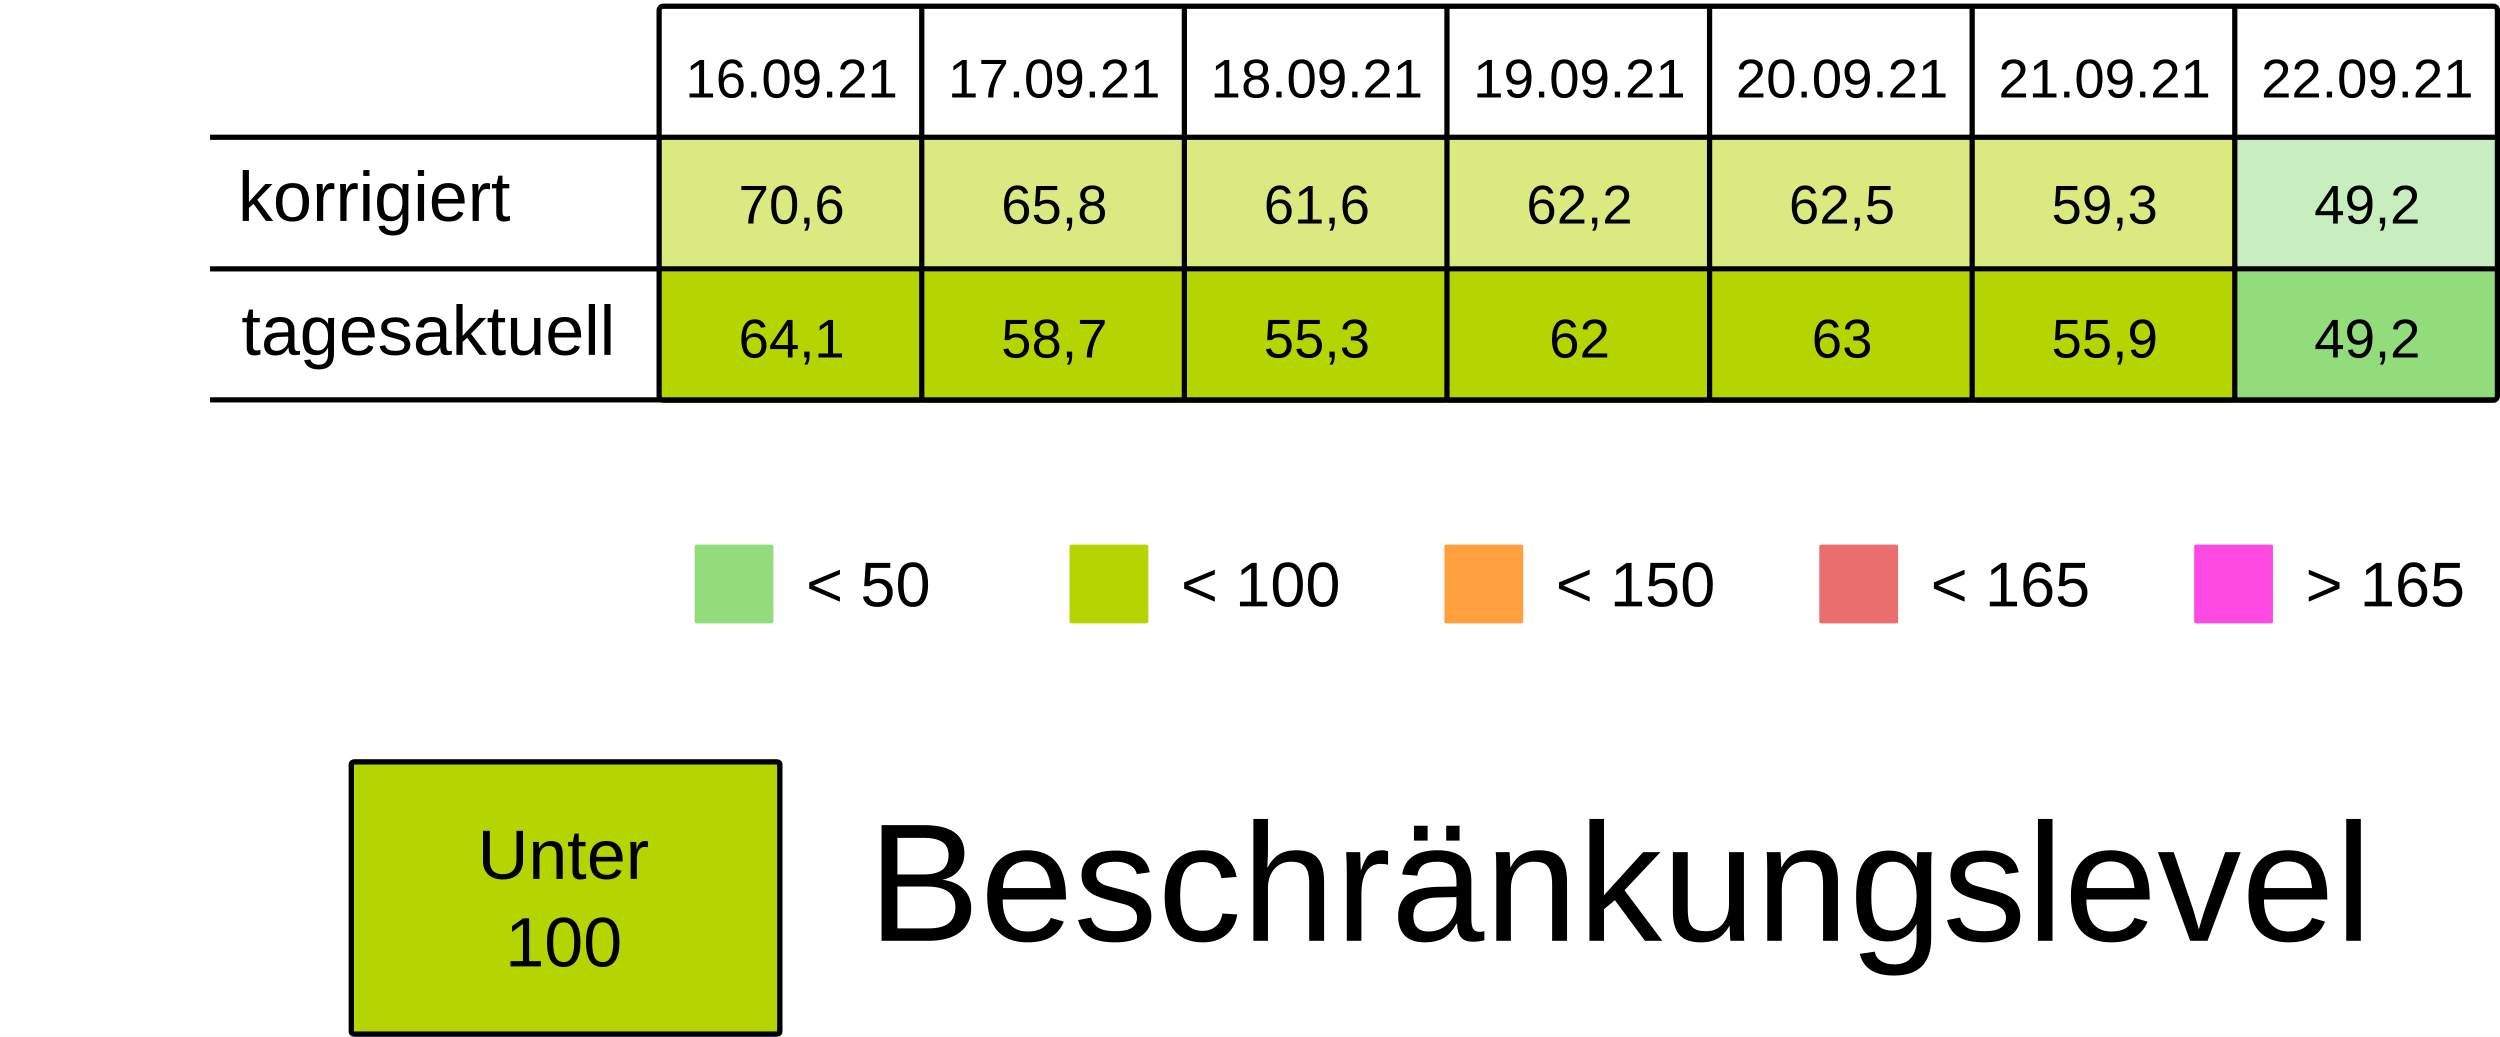
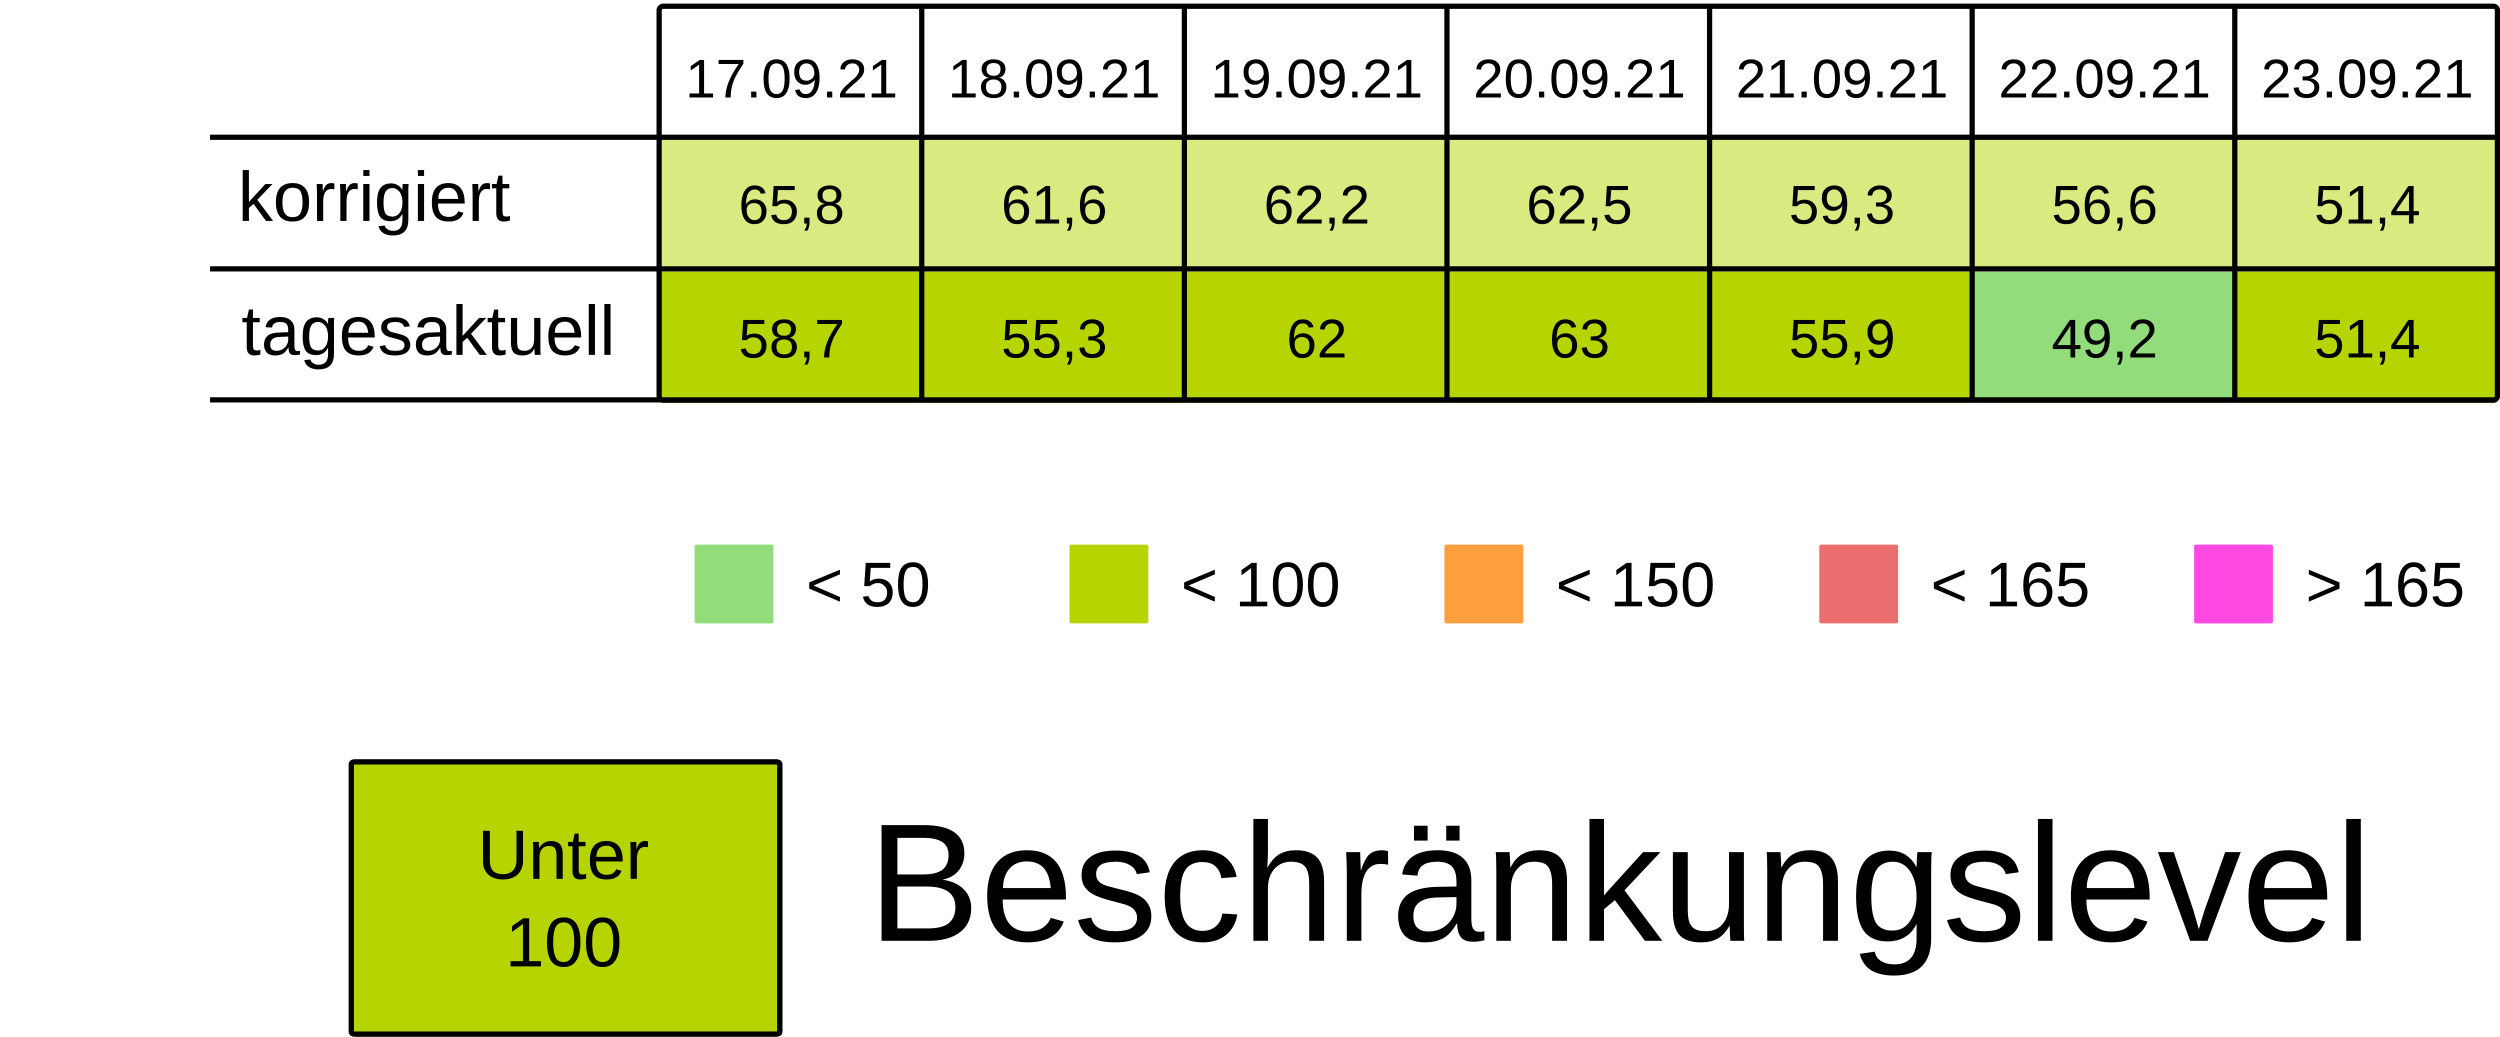
<svg xmlns="http://www.w3.org/2000/svg" viewBox="0 0 125.94 52.229" height="197.399" width="475.994">
  <rect width="100%" height="100%" x="-.001" fill="#fff" />
  <g transform="translate(-13.231 -25.355)">
    <rect ry=".106" rx=".169" y="32.284" x="46.434" height="6.615" width="13.229" fill="#B5D4007F" />
    <rect ry=".106" rx=".169" y="32.284" x="59.664" height="6.615" width="13.229" fill="#B5D4007F" />
    <rect ry=".106" rx=".169" y="32.284" x="72.893" height="6.615" width="13.229" fill="#B5D4007F" />
    <rect ry=".106" rx=".169" y="32.284" x="86.122" height="6.615" width="13.229" fill="#B5D4007F" />
    <rect ry=".106" rx=".169" y="32.284" x="99.351" height="6.615" width="13.229" fill="#B5D4007F" />
    <rect ry=".106" rx=".169" y="32.284" x="112.58" height="6.615" width="13.229" fill="#B5D4007F" />
-     <rect ry=".106" rx=".169" y="32.284" x="125.809" height="6.615" width="13.229" fill="#92dc7c7F" />
+     <rect ry=".106" rx=".169" y="32.284" x="125.809" height="6.615" width="13.229" fill="#B5D4007F" />
    <text y="30.266" x="53.113" style="line-height:125%;-inkscape-font-specification:Arial;text-align:center" font-weight="400" font-size="2.749" letter-spacing="0" word-spacing="0" font-family="Arial" text-anchor="middle" stroke-width=".064">
-       <tspan style="text-align:center" y="30.266" x="53.113">16.09.21</tspan>
+       <tspan style="text-align:center" y="30.266" x="53.113">17.09.21</tspan>
    </text>
    <text y="30.266" x="66.342" style="line-height:125%;-inkscape-font-specification:Arial;text-align:center" font-weight="400" font-size="2.749" letter-spacing="0" word-spacing="0" font-family="Arial" text-anchor="middle" stroke-width=".064">
-       <tspan style="text-align:center" y="30.266" x="66.342">17.09.21</tspan>
+       <tspan style="text-align:center" y="30.266" x="66.342">18.09.21</tspan>
    </text>
    <text y="30.266" x="79.571" style="line-height:125%;-inkscape-font-specification:Arial;text-align:center" font-weight="400" font-size="2.749" letter-spacing="0" word-spacing="0" font-family="Arial" text-anchor="middle" stroke-width=".064">
-       <tspan style="text-align:center" y="30.266" x="79.571">18.09.21</tspan>
+       <tspan style="text-align:center" y="30.266" x="79.571">19.09.21</tspan>
    </text>
    <text y="30.266" x="92.8" style="line-height:125%;-inkscape-font-specification:Arial;text-align:center" font-weight="400" font-size="2.749" letter-spacing="0" word-spacing="0" font-family="Arial" text-anchor="middle" stroke-width=".064">
-       <tspan style="text-align:center" y="30.266" x="92.8">19.09.21</tspan>
+       <tspan style="text-align:center" y="30.266" x="92.8">20.09.21</tspan>
    </text>
    <text y="30.266" x="106.029" style="line-height:125%;-inkscape-font-specification:Arial;text-align:center" font-weight="400" font-size="2.749" letter-spacing="0" word-spacing="0" font-family="Arial" text-anchor="middle" stroke-width=".064">
-       <tspan style="text-align:center" y="30.266" x="106.029">20.09.21</tspan>
+       <tspan style="text-align:center" y="30.266" x="106.029">21.09.21</tspan>
    </text>
    <text y="30.266" x="119.258" style="line-height:125%;-inkscape-font-specification:Arial;text-align:center" font-weight="400" font-size="2.749" letter-spacing="0" word-spacing="0" font-family="Arial" text-anchor="middle" stroke-width=".064">
-       <tspan style="text-align:center" y="30.266" x="119.258">21.09.21</tspan>
+       <tspan style="text-align:center" y="30.266" x="119.258">22.09.21</tspan>
    </text>
    <text y="30.266" x="132.488" style="line-height:125%;-inkscape-font-specification:Arial;text-align:center" font-weight="400" font-size="2.749" letter-spacing="0" word-spacing="0" font-family="Arial" text-anchor="middle" stroke-width=".064">
-       <tspan style="text-align:center" y="30.266" x="132.488">22.09.21</tspan>
+       <tspan style="text-align:center" y="30.266" x="132.488">23.09.21</tspan>
    </text>
    <text y="36.616" x="53.113" style="line-height:125%;-inkscape-font-specification:Arial;text-align:center" font-weight="400" font-size="2.749" letter-spacing="0" word-spacing="0" font-family="Arial" text-anchor="middle" stroke-width=".064">
-       <tspan style="text-align:center" y="36.616" x="53.113">70,6</tspan>
+       <tspan style="text-align:center" y="36.616" x="53.113">65,8</tspan>
    </text>
    <text y="36.616" x="66.342" style="line-height:125%;-inkscape-font-specification:Arial;text-align:center" font-weight="400" font-size="2.749" letter-spacing="0" word-spacing="0" font-family="Arial" text-anchor="middle" stroke-width=".064">
-       <tspan style="text-align:center" y="36.616" x="66.342">65,8</tspan>
+       <tspan style="text-align:center" y="36.616" x="66.342">61,6</tspan>
    </text>
    <text y="36.616" x="79.571" style="line-height:125%;-inkscape-font-specification:Arial;text-align:center" font-weight="400" font-size="2.749" letter-spacing="0" word-spacing="0" font-family="Arial" text-anchor="middle" stroke-width=".064">
-       <tspan style="text-align:center" y="36.616" x="79.571">61,6</tspan>
+       <tspan style="text-align:center" y="36.616" x="79.571">62,2</tspan>
    </text>
    <text y="36.616" x="92.8" style="line-height:125%;-inkscape-font-specification:Arial;text-align:center" font-weight="400" font-size="2.749" letter-spacing="0" word-spacing="0" font-family="Arial" text-anchor="middle" stroke-width=".064">
-       <tspan style="text-align:center" y="36.616" x="92.8">62,2</tspan>
+       <tspan style="text-align:center" y="36.616" x="92.8">62,5</tspan>
    </text>
    <text y="36.616" x="106.029" style="line-height:125%;-inkscape-font-specification:Arial;text-align:center" font-weight="400" font-size="2.749" letter-spacing="0" word-spacing="0" font-family="Arial" text-anchor="middle" stroke-width=".064">
-       <tspan style="text-align:center" y="36.616" x="106.029">62,5</tspan>
+       <tspan style="text-align:center" y="36.616" x="106.029">59,3</tspan>
    </text>
    <text y="36.616" x="119.258" style="line-height:125%;-inkscape-font-specification:Arial;text-align:center" font-weight="400" font-size="2.749" letter-spacing="0" word-spacing="0" font-family="Arial" text-anchor="middle" stroke-width=".064">
-       <tspan style="text-align:center" y="36.616" x="119.258">59,3</tspan>
+       <tspan style="text-align:center" y="36.616" x="119.258">56,6</tspan>
    </text>
    <text y="36.616" x="132.488" style="line-height:125%;-inkscape-font-specification:Arial;text-align:center" font-weight="400" font-size="2.749" letter-spacing="0" word-spacing="0" font-family="Arial" text-anchor="middle" stroke-width=".064">
-       <tspan style="text-align:center" y="36.616" x="132.488">49,2</tspan>
+       <tspan style="text-align:center" y="36.616" x="132.488">51,4</tspan>
    </text>
    <rect ry=".071" rx=".12" y="52.79" x="48.224" height="3.969" width="3.969" fill="#92dc7c" />
    <text y="55.896" x="53.84" style="line-height:125%;-inkscape-font-specification:Arial" font-weight="400" font-size="3.175" letter-spacing="0" word-spacing="0" font-family="Arial" stroke-width=".265">
      <tspan y="55.896" x="53.84">&lt; 50</tspan>
    </text>
    <rect ry=".071" rx=".12" y="52.79" x="67.11" height="3.969" width="3.969" fill="#B5D400" />
    <text y="55.896" x="72.726" style="line-height:125%;-inkscape-font-specification:Arial" font-weight="400" font-size="3.175" letter-spacing="0" word-spacing="0" font-family="Arial" stroke-width=".265">
      <tspan y="55.896" x="72.726">&lt; 100</tspan>
    </text>
    <rect ry=".071" rx=".12" y="52.79" x="104.88" height="3.969" width="3.969" fill="#ea6e6e" />
    <text y="55.896" x="110.496" style="line-height:125%;-inkscape-font-specification:Arial" font-weight="400" font-size="3.175" letter-spacing="0" word-spacing="0" font-family="Arial" stroke-width=".265">
      <tspan y="55.896" x="110.496">&lt; 165</tspan>
    </text>
    <rect ry=".071" rx=".12" y="52.79" x="123.765" height="3.969" width="3.969" fill="#FF49E3" />
    <text y="55.896" x="129.381" style="line-height:125%;-inkscape-font-specification:Arial" font-weight="400" font-size="3.175" letter-spacing="0" word-spacing="0" font-family="Arial" stroke-width=".265">
      <tspan y="55.896" x="129.381">&gt; 165</tspan>
    </text>
    <rect ry=".071" rx=".12" y="52.79" x="85.995" height="3.969" width="3.969" fill="#ff9f3d" />
    <text y="55.896" x="91.61" style="line-height:125%;-inkscape-font-specification:Arial" font-weight="400" font-size="3.175" letter-spacing="0" word-spacing="0" font-family="Arial" stroke-width=".265">
      <tspan y="55.896" x="91.61">&lt; 150</tspan>
    </text>
    <rect ry=".106" rx=".169" y="39.031" x="46.435" height="6.615" width="13.229" fill="#B5D400" />
    <rect ry=".106" rx=".169" y="39.031" x="59.665" height="6.615" width="13.229" fill="#B5D400" />
    <rect ry=".106" rx=".169" y="39.031" x="72.894" height="6.615" width="13.229" fill="#B5D400" />
    <rect ry=".106" rx=".169" y="39.031" x="86.123" height="6.615" width="13.229" fill="#B5D400" />
    <rect ry=".106" rx=".169" y="39.031" x="99.352" height="6.615" width="13.229" fill="#B5D400" />
-     <rect ry=".106" rx=".169" y="39.031" x="112.581" height="6.615" width="13.229" fill="#B5D400" />
-     <rect ry=".106" rx=".169" y="39.031" x="125.81" height="6.615" width="13.229" fill="#92dc7c" />
+     <rect ry=".106" rx=".169" y="39.031" x="112.581" height="6.615" width="13.229" fill="#92dc7c" />
+     <rect ry=".106" rx=".169" y="39.031" x="125.81" height="6.615" width="13.229" fill="#B5D400" />
    <text y="43.363" x="53.114" style="line-height:125%;-inkscape-font-specification:Arial;text-align:center" font-weight="400" font-size="2.749" letter-spacing="0" word-spacing="0" font-family="Arial" text-anchor="middle" stroke-width=".064">
-       <tspan style="text-align:center" y="43.363" x="53.114">64,1</tspan>
+       <tspan style="text-align:center" y="43.363" x="53.114">58,7</tspan>
    </text>
    <text y="43.363" x="66.343" style="line-height:125%;-inkscape-font-specification:Arial;text-align:center" font-weight="400" font-size="2.749" letter-spacing="0" word-spacing="0" font-family="Arial" text-anchor="middle" stroke-width=".064">
-       <tspan style="text-align:center" y="43.363" x="66.343">58,7</tspan>
+       <tspan style="text-align:center" y="43.363" x="66.343">55,3</tspan>
    </text>
    <text y="43.363" x="79.572" style="line-height:125%;-inkscape-font-specification:Arial;text-align:center" font-weight="400" font-size="2.749" letter-spacing="0" word-spacing="0" font-family="Arial" text-anchor="middle" stroke-width=".064">
-       <tspan style="text-align:center" y="43.363" x="79.572">55,3</tspan>
+       <tspan style="text-align:center" y="43.363" x="79.572">62</tspan>
    </text>
    <text y="43.363" x="92.801" style="line-height:125%;-inkscape-font-specification:Arial;text-align:center" font-weight="400" font-size="2.749" letter-spacing="0" word-spacing="0" font-family="Arial" text-anchor="middle" stroke-width=".064">
-       <tspan style="text-align:center" y="43.363" x="92.801">62</tspan>
+       <tspan style="text-align:center" y="43.363" x="92.801">63</tspan>
    </text>
    <text y="43.363" x="106.03" style="line-height:125%;-inkscape-font-specification:Arial;text-align:center" font-weight="400" font-size="2.749" letter-spacing="0" word-spacing="0" font-family="Arial" text-anchor="middle" stroke-width=".064">
-       <tspan style="text-align:center" y="43.363" x="106.03">63</tspan>
+       <tspan style="text-align:center" y="43.363" x="106.03">55,9</tspan>
    </text>
    <text y="43.363" x="119.259" style="line-height:125%;-inkscape-font-specification:Arial;text-align:center" font-weight="400" font-size="2.749" letter-spacing="0" word-spacing="0" font-family="Arial" text-anchor="middle" stroke-width=".064">
-       <tspan style="text-align:center" y="43.363" x="119.259">55,9</tspan>
+       <tspan style="text-align:center" y="43.363" x="119.259">49,2</tspan>
    </text>
    <text y="43.363" x="132.489" style="line-height:125%;-inkscape-font-specification:Arial;text-align:center" font-weight="400" font-size="2.749" letter-spacing="0" word-spacing="0" font-family="Arial" text-anchor="middle" stroke-width=".064">
-       <tspan style="text-align:center" y="43.363" x="132.489">49,2</tspan>
+       <tspan style="text-align:center" y="43.363" x="132.489">51,4</tspan>
    </text>
    <text style="line-height:125%;-inkscape-font-specification:Arial" x="25.224" y="36.483" font-weight="400" font-size="3.528" font-family="Arial" letter-spacing="0" word-spacing="0" stroke-width=".265">
      <tspan x="25.224" y="36.483">korrigiert</tspan>
    </text>
    <text style="line-height:125%;-inkscape-font-specification:Arial" x="25.396" y="43.23" font-weight="400" font-size="3.528" font-family="Arial" letter-spacing="0" word-spacing="0" stroke-width=".265">
      <tspan x="25.396" y="43.23">tagesaktuell</tspan>
    </text>
    <path d="M59.665 25.802v19.844zm13.23 0v19.844zm13.228 0v19.844zm13.23 0v19.844zm13.228 0v19.844zm13.23 0v19.844zM23.812 32.27h115.096zm0 6.629h115.096zm0 6.6h115.096zm22.823-19.83h92.206c.11 0 .2.09.2.2v19.445a.2.2 0 01-.2.2H46.635a.2.2 0 01-.2-.2V25.869c0-.11.089-.2.2-.2z" fill="none" stroke="#000" stroke-width=".264" />
    <rect ry=".108" rx=".169" y="63.735" x="30.927" height="13.715" width="21.588" fill="#B5D400" stroke-miterlimit="0" stroke="#000" stroke-width=".269" />
    <text y="69.629" x="41.626" style="line-height:125%;-inkscape-font-specification:Arial;text-align:center" font-weight="400" font-size="3.528" letter-spacing="0" word-spacing="0" font-family="Arial" text-anchor="middle" stroke-width=".265">
      <tspan style="text-align:center" y="69.629" x="42.1">Unter</tspan>
      <tspan style="text-align:center" y="74.038" x="41.626">100</tspan>
    </text>
    <text style="line-height:125%;-inkscape-font-specification:Arial" x="56.955" y="72.75" font-weight="400" font-size="8.467" font-family="Arial" letter-spacing="0" word-spacing="0" stroke-width=".265">
      <tspan x="56.955" y="72.75">Beschränkungslevel</tspan>
    </text>
  </g>
</svg>
